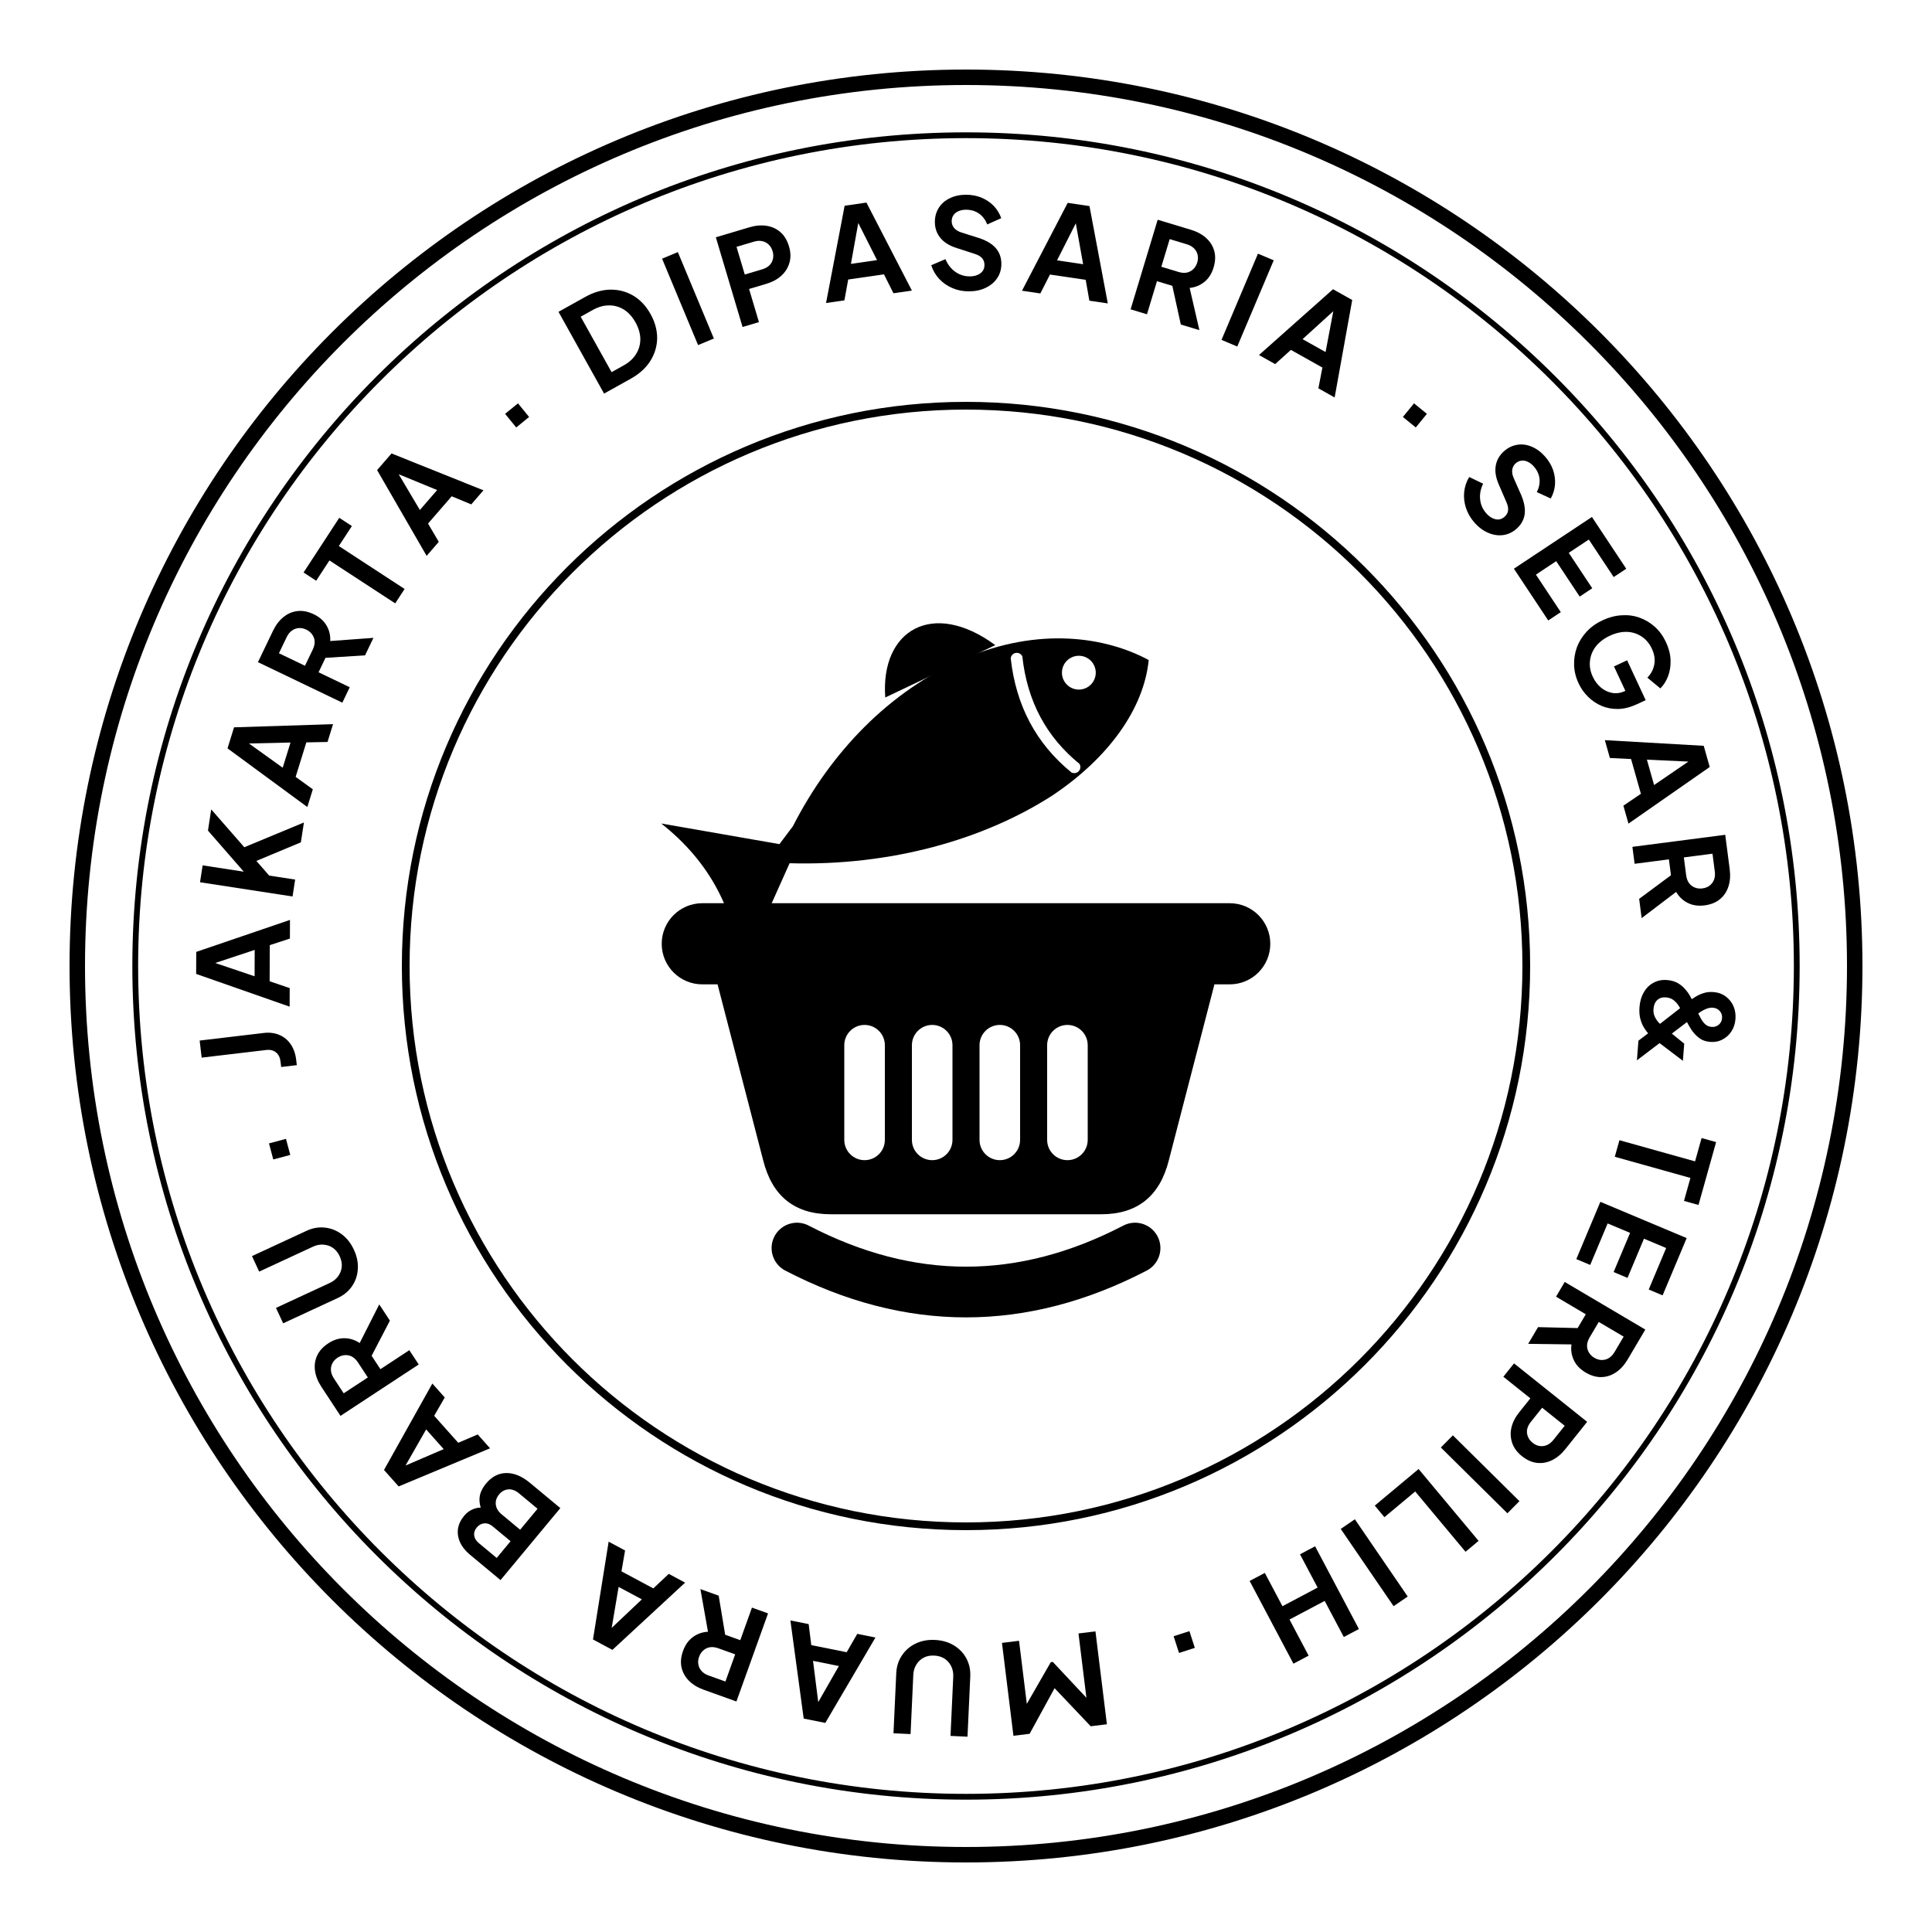
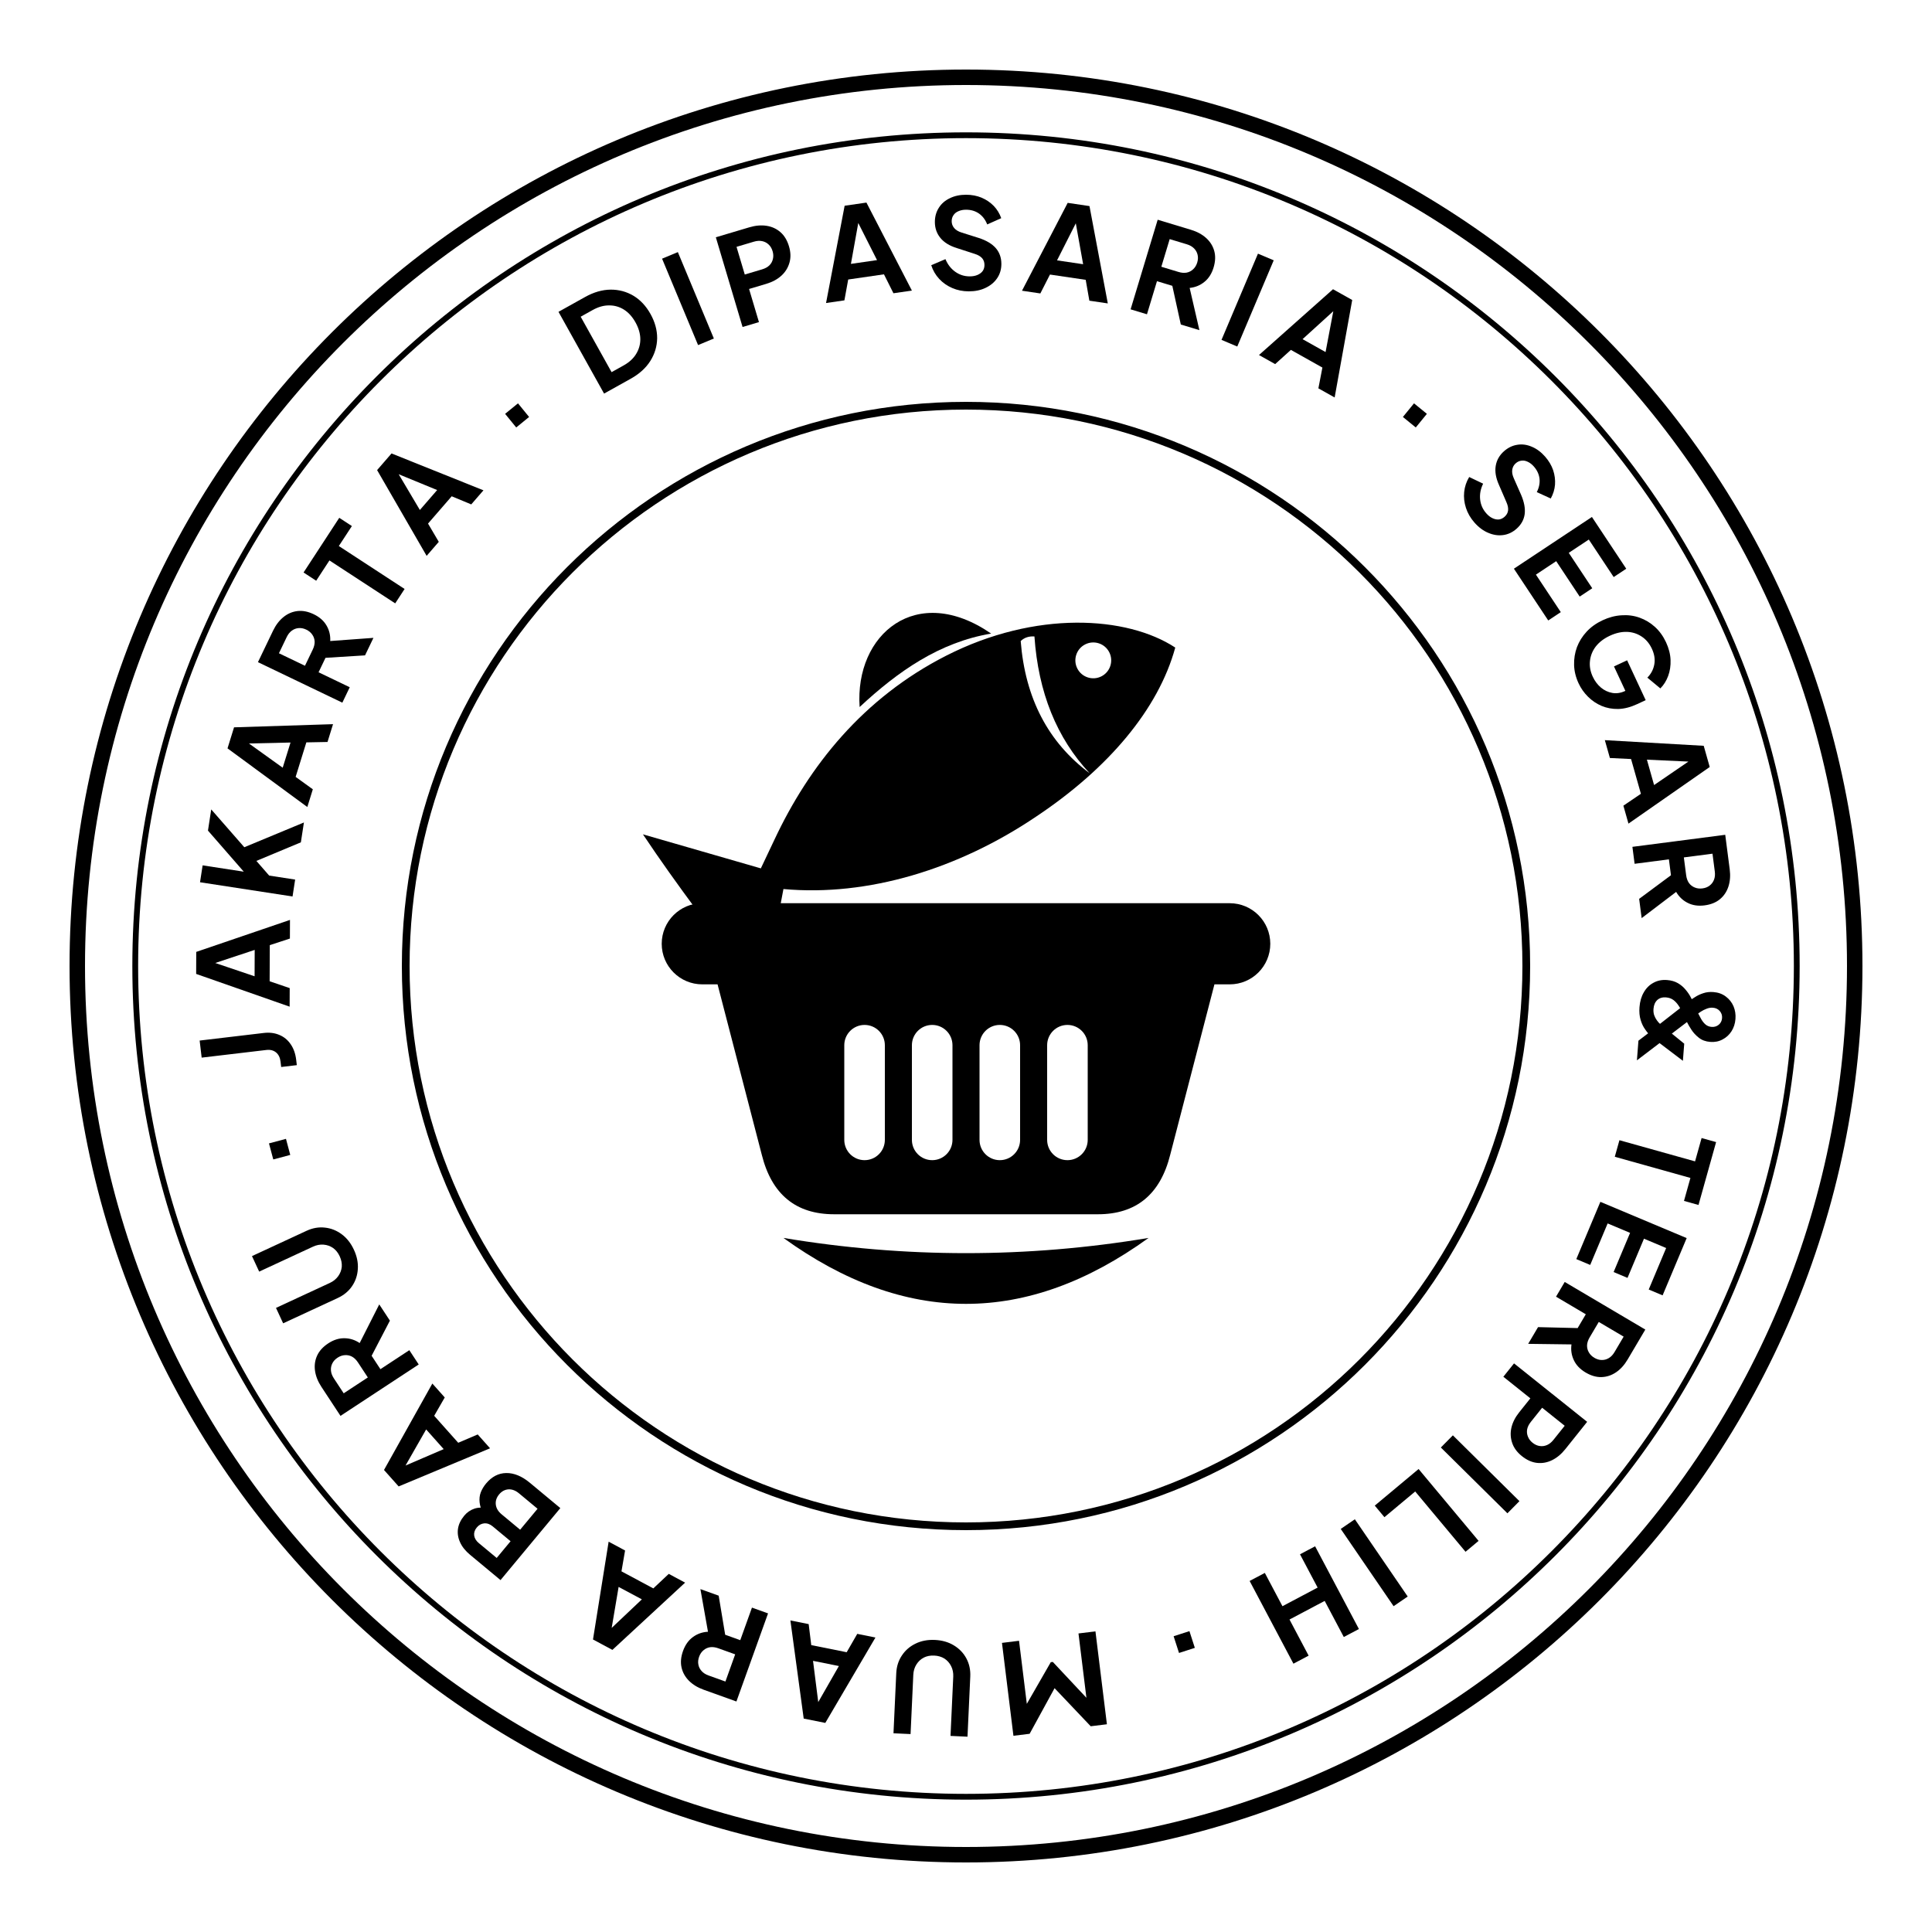
<svg xmlns="http://www.w3.org/2000/svg" viewBox="0 0 200 200" width="200" height="200">
  <circle cx="100" cy="100" r="96" fill="none" />
  <circle cx="100" cy="100" r="92" fill="none" stroke="#000000" stroke-width="1.6" />
  <circle cx="100" cy="100" r="86" fill="none" stroke="#000000" stroke-width="0.6" />
  <circle cx="100" cy="100" r="58" fill="none" stroke="#000000" stroke-width="0.8" />
  <g fill="#000000">
    <path transform="translate(100 100) rotate(-29.14) translate(0 -70)" d="M-0.71 0L-3.87 0L-3.87-9.69L-0.71-9.69Q0.82-9.69 1.96-9.07Q3.09-8.45 3.72-7.36Q4.34-6.28 4.34-4.85L4.34-4.85Q4.34-3.43 3.72-2.33Q3.09-1.24 1.96-0.62Q0.82 0-0.71 0L-0.71 0ZM-2.11-8.13L-2.11-1.56L-0.68-1.56Q0.31-1.56 1.03-1.97Q1.76-2.38 2.16-3.11Q2.56-3.85 2.56-4.85L2.56-4.85Q2.56-5.86 2.16-6.59Q1.76-7.32 1.03-7.72Q0.31-8.13-0.68-8.13L-0.68-8.13L-2.11-8.13Z" />
    <path transform="translate(100 100) rotate(-22.62) translate(0 -70)" d="M0.89 0L-0.88 0L-0.88-9.69L0.89-9.69L0.89 0Z" />
    <path transform="translate(100 100) rotate(-16.59) translate(0 -70)" d="M-1.51 0L-3.28 0L-3.28-9.69L0.34-9.69Q1.33-9.69 2.09-9.33Q2.85-8.97 3.28-8.29Q3.71-7.61 3.71-6.63L3.71-6.63Q3.71-5.67 3.27-4.99Q2.83-4.30 2.08-3.94Q1.33-3.58 0.34-3.58L0.34-3.58L-1.51-3.58L-1.51 0ZM-1.51-8.13L-1.51-5.14L0.36-5.14Q0.85-5.14 1.20-5.32Q1.55-5.51 1.74-5.85Q1.94-6.19 1.94-6.63L1.94-6.63Q1.94-7.09 1.74-7.42Q1.55-7.75 1.20-7.94Q0.85-8.13 0.36-8.13L0.36-8.13L-1.51-8.13Z" />
    <path transform="translate(100 100) rotate(-8.25) translate(0 -70)" d="M-2.57 0L-4.49 0L-1.14-9.69L1.14-9.69L4.49 0L2.56 0L1.87-2.08L-1.87-2.08L-2.57 0ZM0-7.72L-1.36-3.64L1.37-3.64L0-7.72Z" />
    <path transform="translate(100 100) rotate(0.08) translate(0 -70)" d="M0.19 0.16L0.19 0.16Q-0.73 0.16-1.52-0.18Q-2.31-0.52-2.87-1.12Q-3.44-1.73-3.70-2.54L-3.70-2.54L-2.23-3.17Q-1.88-2.34-1.22-1.87Q-0.55-1.39 0.28-1.39L0.28-1.39Q0.75-1.39 1.09-1.54Q1.44-1.69 1.63-1.95Q1.81-2.21 1.81-2.57L1.81-2.57Q1.81-3.00 1.56-3.28Q1.31-3.56 0.80-3.72L0.80-3.72L-1.06-4.32Q-2.19-4.67-2.76-5.37Q-3.33-6.07-3.33-7.02L-3.33-7.02Q-3.33-7.85-2.92-8.49Q-2.52-9.13-1.78-9.48Q-1.05-9.84-0.10-9.84L-0.10-9.84Q0.77-9.84 1.50-9.54Q2.23-9.23 2.76-8.69Q3.28-8.15 3.54-7.42L3.54-7.42L2.09-6.77Q1.80-7.50 1.23-7.90Q0.66-8.29-0.10-8.29L-0.10-8.29Q-0.54-8.29-0.88-8.14Q-1.22-8.00-1.40-7.73Q-1.59-7.46-1.59-7.10L-1.59-7.10Q-1.59-6.70-1.33-6.39Q-1.07-6.08-0.54-5.92L-0.54-5.92L1.24-5.36Q2.40-4.98 2.98-4.32Q3.56-3.65 3.56-2.68L3.56-2.68Q3.56-1.85 3.13-1.21Q2.70-0.57 1.94-0.21Q1.19 0.16 0.19 0.16Z" />
    <path transform="translate(100 100) rotate(8.41) translate(0 -70)" d="M-2.57 0L-4.49 0L-1.14-9.69L1.14-9.69L4.49 0L2.56 0L1.87-2.08L-1.87-2.08L-2.57 0ZM0-7.72L-1.36-3.64L1.37-3.64L0-7.72Z" />
    <path transform="translate(100 100) rotate(16.82) translate(0 -70)" d="M-1.59 0L-3.36 0L-3.36-9.69L0.24-9.69Q1.23-9.69 1.99-9.33Q2.75-8.97 3.18-8.29Q3.61-7.61 3.61-6.63L3.61-6.63Q3.61-5.63 3.13-4.93Q2.66-4.23 1.85-3.89L1.85-3.89L4.08 0L2.07 0L0.07-3.58L-1.59-3.58L-1.59 0ZM-1.59-8.13L-1.59-5.14L0.27-5.14Q0.75-5.14 1.10-5.32Q1.45-5.51 1.64-5.85Q1.84-6.19 1.84-6.63L1.84-6.63Q1.84-7.09 1.64-7.42Q1.45-7.75 1.10-7.94Q0.75-8.13 0.27-8.13L0.27-8.13L-1.59-8.13Z" />
    <path transform="translate(100 100) rotate(22.92) translate(0 -70)" d="M0.89 0L-0.88 0L-0.88-9.69L0.89-9.69L0.89 0Z" />
    <path transform="translate(100 100) rotate(29.29) translate(0 -70)" d="M-2.57 0L-4.49 0L-1.14-9.69L1.14-9.69L4.49 0L2.56 0L1.87-2.08L-1.87-2.08L-2.57 0ZM0-7.72L-1.36-3.64L1.37-3.64L0-7.72Z" />
    <path transform="translate(100 100) rotate(39.19) translate(0 -70)" d="M0.86-2.63L-0.86-2.63L-0.86-4.45L0.86-4.45L0.86-2.63Z" />
    <path transform="translate(100 100) rotate(48.74) translate(0 -70)" d="M0.19 0.16L0.19 0.16Q-0.73 0.16-1.52-0.18Q-2.31-0.52-2.87-1.12Q-3.44-1.73-3.70-2.54L-3.70-2.54L-2.23-3.17Q-1.88-2.34-1.22-1.87Q-0.55-1.39 0.28-1.39L0.28-1.39Q0.75-1.39 1.09-1.54Q1.44-1.69 1.63-1.95Q1.81-2.21 1.81-2.57L1.81-2.57Q1.81-3.00 1.56-3.28Q1.31-3.56 0.80-3.72L0.80-3.72L-1.06-4.32Q-2.19-4.67-2.76-5.37Q-3.33-6.07-3.33-7.02L-3.33-7.02Q-3.33-7.85-2.92-8.49Q-2.52-9.13-1.78-9.48Q-1.05-9.84-0.10-9.84L-0.10-9.84Q0.77-9.84 1.50-9.54Q2.23-9.23 2.76-8.69Q3.28-8.15 3.54-7.42L3.54-7.42L2.09-6.77Q1.80-7.50 1.23-7.90Q0.66-8.29-0.10-8.29L-0.10-8.29Q-0.54-8.29-0.88-8.14Q-1.22-8.00-1.40-7.73Q-1.59-7.46-1.59-7.10L-1.59-7.10Q-1.59-6.70-1.33-6.39Q-1.07-6.08-0.54-5.92L-0.54-5.92L1.24-5.36Q2.40-4.98 2.98-4.32Q3.56-3.65 3.56-2.68L3.56-2.68Q3.56-1.85 3.13-1.21Q2.70-0.57 1.94-0.21Q1.19 0.16 0.19 0.16Z" />
    <path transform="translate(100 100) rotate(56.45) translate(0 -70)" d="M3.50 0L-2.93 0L-2.93-9.69L3.50-9.69L3.50-8.13L-1.16-8.13L-1.16-5.64L3.24-5.64L3.24-4.08L-1.16-4.08L-1.16-1.56L3.50-1.56L3.50 0Z" />
    <path transform="translate(100 100) rotate(65.01) translate(0 -70)" d="M0.27 0.16L0.27 0.16Q-0.77 0.16-1.65-0.22Q-2.53-0.60-3.20-1.27Q-3.86-1.95-4.23-2.86Q-4.60-3.77-4.60-4.85Q-4.60-5.93-4.24-6.84Q-3.89-7.76-3.23-8.43Q-2.57-9.10-1.69-9.47Q-0.81-9.84 0.23-9.84Q1.27-9.84 2.10-9.49Q2.93-9.14 3.50-8.56Q4.07-7.98 4.32-7.29L4.32-7.29L2.74-6.54Q2.47-7.29 1.82-7.76Q1.17-8.23 0.23-8.23L0.23-8.23Q-0.68-8.23-1.37-7.80Q-2.07-7.37-2.45-6.62Q-2.83-5.86-2.83-4.85Q-2.83-3.84-2.44-3.07Q-2.04-2.31-1.34-1.89Q-0.64-1.46 0.27-1.46L0.27-1.46Q1.01-1.46 1.64-1.75Q2.26-2.04 2.64-2.58Q3.02-3.12 3.02-3.86L3.02-3.86L3.02-3.90L0.23-3.90L0.23-5.40L4.78-5.40L4.78-4.42Q4.78-3.30 4.41-2.44Q4.03-1.59 3.39-1.01Q2.74-0.43 1.94-0.14Q1.13 0.16 0.27 0.16Z" />
    <path transform="translate(100 100) rotate(74.2) translate(0 -70)" d="M-2.57 0L-4.49 0L-1.14-9.69L1.14-9.69L4.49 0L2.56 0L1.87-2.08L-1.87-2.08L-2.57 0ZM0-7.72L-1.36-3.64L1.37-3.64L0-7.72Z" />
    <path transform="translate(100 100) rotate(82.61) translate(0 -70)" d="M-1.59 0L-3.36 0L-3.36-9.69L0.24-9.69Q1.23-9.69 1.99-9.33Q2.75-8.97 3.18-8.29Q3.61-7.61 3.61-6.63L3.61-6.63Q3.61-5.63 3.13-4.93Q2.66-4.23 1.85-3.89L1.85-3.89L4.08 0L2.07 0L0.07-3.58L-1.59-3.58L-1.59 0ZM-1.59-8.13L-1.59-5.14L0.27-5.14Q0.75-5.14 1.10-5.32Q1.45-5.51 1.64-5.85Q1.84-6.19 1.84-6.63L1.84-6.63Q1.84-7.09 1.64-7.42Q1.45-7.75 1.10-7.94Q0.75-8.13 0.27-8.13L0.27-8.13L-1.59-8.13Z" />
    <path transform="translate(100 100) rotate(94.44) translate(0 -70)" d="M-1.15 0.16L-1.15 0.16Q-2.05 0.16-2.72-0.17Q-3.40-0.49-3.78-1.09Q-4.17-1.68-4.17-2.47L-4.17-2.47Q-4.17-3.13-3.93-3.62Q-3.69-4.11-3.33-4.45Q-2.98-4.80-2.63-5.02L-2.63-5.02Q-2.50-5.11-2.39-5.17L-2.39-5.17Q-2.49-5.32-2.61-5.46L-2.61-5.46Q-2.91-5.84-3.10-6.31Q-3.30-6.77-3.30-7.35L-3.30-7.35Q-3.30-8.10-2.94-8.66Q-2.58-9.23-1.99-9.54Q-1.40-9.84-0.70-9.84L-0.70-9.84Q0.02-9.84 0.60-9.53Q1.18-9.22 1.52-8.67Q1.87-8.13 1.87-7.42L1.87-7.42Q1.87-6.71 1.53-6.21Q1.20-5.71 0.75-5.37L0.75-5.37Q0.36-5.07 0.01-4.86L0.01-4.86L1.32-3.39L2.26-4.75L4.04-4.75L2.40-2.20L4.36 0L2.32 0L1.48-0.94Q1.31-0.77 1.11-0.61L1.11-0.61Q0.71-0.27 0.16-0.06Q-0.40 0.16-1.15 0.16ZM0.41-2.09L-1.37-4.04Q-1.49-3.97-1.61-3.87L-1.61-3.87Q-1.93-3.63-2.15-3.30Q-2.37-2.96-2.37-2.50L-2.37-2.50Q-2.37-1.94-2.03-1.62Q-1.68-1.30-1.09-1.30L-1.09-1.30Q-0.72-1.30-0.44-1.42Q-0.15-1.55 0.07-1.74L0.07-1.74Q0.27-1.90 0.41-2.09L0.41-2.09ZM-0.97-5.95L-0.97-5.95Q-0.70-6.11-0.45-6.28L-0.45-6.28Q-0.11-6.50 0.10-6.78Q0.31-7.06 0.31-7.44L0.31-7.44Q0.31-7.87 0.03-8.16Q-0.25-8.45-0.68-8.45L-0.68-8.45Q-1.10-8.45-1.39-8.16Q-1.68-7.87-1.68-7.42L-1.68-7.42Q-1.68-7.10-1.53-6.79Q-1.38-6.47-1.18-6.21L-1.18-6.21Q-1.07-6.07-0.97-5.95Z" />
    <path transform="translate(100 100) rotate(105.64) translate(0 -70)" d="M0.91 0L-0.87 0L-0.87-8.13L-3.38-8.13L-3.38-9.69L3.38-9.69L3.38-8.13L0.91-8.13L0.91 0Z" />
    <path transform="translate(100 100) rotate(112.79) translate(0 -70)" d="M3.50 0L-2.93 0L-2.93-9.69L3.50-9.69L3.50-8.13L-1.16-8.13L-1.16-5.64L3.24-5.64L3.24-4.08L-1.16-4.08L-1.16-1.56L3.50-1.56L3.50 0Z" />
    <path transform="translate(100 100) rotate(120.57) translate(0 -70)" d="M-1.59 0L-3.36 0L-3.36-9.69L0.24-9.69Q1.23-9.69 1.99-9.33Q2.75-8.97 3.18-8.29Q3.61-7.61 3.61-6.63L3.61-6.63Q3.61-5.63 3.13-4.93Q2.66-4.23 1.85-3.89L1.85-3.89L4.08 0L2.07 0L0.07-3.58L-1.59-3.58L-1.59 0ZM-1.59-8.13L-1.59-5.14L0.27-5.14Q0.75-5.14 1.10-5.32Q1.45-5.51 1.64-5.85Q1.84-6.19 1.84-6.63L1.84-6.63Q1.84-7.09 1.64-7.42Q1.45-7.75 1.10-7.94Q0.75-8.13 0.27-8.13L0.27-8.13L-1.59-8.13Z" />
    <path transform="translate(100 100) rotate(128.63) translate(0 -70)" d="M-1.51 0L-3.28 0L-3.28-9.69L0.34-9.69Q1.33-9.69 2.09-9.33Q2.85-8.97 3.28-8.29Q3.71-7.61 3.71-6.63L3.71-6.63Q3.71-5.67 3.27-4.99Q2.83-4.30 2.08-3.94Q1.33-3.58 0.34-3.58L0.34-3.58L-1.51-3.58L-1.51 0ZM-1.51-8.13L-1.51-5.14L0.36-5.14Q0.85-5.14 1.20-5.32Q1.55-5.51 1.74-5.85Q1.94-6.19 1.94-6.63L1.94-6.63Q1.94-7.09 1.74-7.42Q1.55-7.75 1.20-7.94Q0.85-8.13 0.36-8.13L0.36-8.13L-1.51-8.13Z" />
    <path transform="translate(100 100) rotate(134.67) translate(0 -70)" d="M0.89 0L-0.88 0L-0.88-9.69L0.89-9.69L0.89 0Z" />
    <path transform="translate(100 100) rotate(140.14) translate(0 -70)" d="M3.32 0L-2.59 0L-2.59-9.69L-0.83-9.69L-0.83-1.56L3.32-1.56L3.32 0Z" />
    <path transform="translate(100 100) rotate(145.62) translate(0 -70)" d="M0.89 0L-0.88 0L-0.88-9.69L0.89-9.69L0.89 0Z" />
    <path transform="translate(100 100) rotate(152.1) translate(0 -70)" d="M-2.06 0L-3.83 0L-3.83-9.69L-2.06-9.69L-2.06-5.46L2.06-5.46L2.06-9.69L3.84-9.69L3.84 0L2.06 0L2.06-3.90L-2.06-3.90L-2.06 0Z" />
    <path transform="translate(100 100) rotate(162.11) translate(0 -70)" d="M0.86-2.63L-0.86-2.63L-0.86-4.45L0.86-4.45L0.86-2.63Z" />
    <path transform="translate(100 100) rotate(172.97) translate(0 -70)" d="M-3.10 0L-4.87 0L-4.87-9.69L-3.18-9.69L0.05-5.32L3.19-9.69L4.88-9.69L4.88 0L3.10 0L3.10-6.58L0.11-2.60L-0.10-2.60L-3.10-6.71L-3.10 0Z" />
    <path transform="translate(100 100) rotate(182.64) translate(0 -70)" d="M0.00 0.16L0.00 0.16Q-1.12 0.16-1.98-0.31Q-2.85-0.78-3.34-1.60Q-3.83-2.42-3.83-3.46L-3.83-3.46L-3.83-9.69L-2.07-9.69L-2.07-3.55Q-2.07-2.95-1.80-2.47Q-1.53-1.99-1.07-1.72Q-0.60-1.46 0.00-1.46L0.00-1.46Q0.61-1.46 1.07-1.72Q1.53-1.99 1.80-2.47Q2.07-2.95 2.07-3.55L2.07-3.55L2.07-9.69L3.84-9.69L3.84-3.46Q3.84-2.42 3.34-1.60Q2.85-0.78 1.98-0.31Q1.12 0.16 0.00 0.16Z" />
    <path transform="translate(100 100) rotate(191.35) translate(0 -70)" d="M-2.57 0L-4.49 0L-1.14-9.69L1.14-9.69L4.49 0L2.56 0L1.87-2.08L-1.87-2.08L-2.57 0ZM0-7.72L-1.36-3.64L1.37-3.64L0-7.72Z" />
    <path transform="translate(100 100) rotate(199.75) translate(0 -70)" d="M-1.59 0L-3.36 0L-3.36-9.69L0.24-9.69Q1.23-9.69 1.99-9.33Q2.75-8.97 3.18-8.29Q3.61-7.61 3.61-6.63L3.61-6.63Q3.61-5.63 3.13-4.93Q2.66-4.23 1.85-3.89L1.85-3.89L4.08 0L2.07 0L0.07-3.58L-1.59-3.58L-1.59 0ZM-1.59-8.13L-1.59-5.14L0.27-5.14Q0.75-5.14 1.10-5.32Q1.45-5.51 1.64-5.85Q1.84-6.19 1.84-6.63L1.84-6.63Q1.84-7.09 1.64-7.42Q1.45-7.75 1.10-7.94Q0.75-8.13 0.27-8.13L0.27-8.13L-1.59-8.13Z" />
    <path transform="translate(100 100) rotate(208.16) translate(0 -70)" d="M-2.57 0L-4.49 0L-1.14-9.69L1.14-9.69L4.49 0L2.56 0L1.87-2.08L-1.87-2.08L-2.57 0ZM0-7.72L-1.36-3.64L1.37-3.64L0-7.72Z" />
    <path transform="translate(100 100) rotate(219.72) translate(0 -70)" d="M0.53 0L-3.56 0L-3.56-9.69L0.53-9.69Q1.49-9.69 2.17-9.35Q2.85-9.02 3.22-8.42Q3.59-7.81 3.59-6.96L3.59-6.96Q3.59-6.29 3.24-5.72L3.24-5.72Q3.07-5.45 2.81-5.23L2.81-5.23Q3.05-5.07 3.23-4.90L3.23-4.90Q3.65-4.50 3.82-4.00Q3.98-3.51 3.98-2.96L3.98-2.96Q3.98-1.57 3.07-0.79Q2.15 0 0.53 0L0.53 0ZM-1.79-4.38L-1.79-1.56L0.71-1.56Q1.40-1.56 1.81-1.94Q2.22-2.33 2.22-2.96Q2.22-3.60 1.81-3.99Q1.40-4.38 0.71-4.38L0.71-4.38L-1.79-4.38ZM-1.79-8.18L-1.79-5.93L0.62-5.93Q1.16-5.93 1.49-6.25Q1.81-6.57 1.81-7.07Q1.81-7.58 1.49-7.88Q1.16-8.18 0.62-8.18L0.62-8.18L-1.79-8.18Z" />
    <path transform="translate(100 100) rotate(228.29) translate(0 -70)" d="M-2.57 0L-4.49 0L-1.14-9.69L1.14-9.69L4.49 0L2.56 0L1.87-2.08L-1.87-2.08L-2.57 0ZM0-7.72L-1.36-3.64L1.37-3.64L0-7.72Z" />
    <path transform="translate(100 100) rotate(236.69) translate(0 -70)" d="M-1.59 0L-3.36 0L-3.36-9.69L0.24-9.69Q1.23-9.69 1.99-9.33Q2.75-8.97 3.18-8.29Q3.61-7.61 3.61-6.63L3.61-6.63Q3.61-5.63 3.13-4.93Q2.66-4.23 1.85-3.89L1.85-3.89L4.08 0L2.07 0L0.07-3.58L-1.59-3.58L-1.59 0ZM-1.59-8.13L-1.59-5.14L0.27-5.14Q0.75-5.14 1.10-5.32Q1.45-5.51 1.64-5.85Q1.84-6.19 1.84-6.63L1.84-6.63Q1.84-7.09 1.64-7.42Q1.45-7.75 1.10-7.94Q0.75-8.13 0.27-8.13L0.27-8.13L-1.59-8.13Z" />
    <path transform="translate(100 100) rotate(245.13) translate(0 -70)" d="M0.00 0.16L0.00 0.16Q-1.12 0.16-1.98-0.31Q-2.85-0.78-3.34-1.60Q-3.83-2.42-3.83-3.46L-3.83-3.46L-3.83-9.69L-2.07-9.69L-2.07-3.55Q-2.07-2.95-1.80-2.47Q-1.53-1.99-1.07-1.72Q-0.60-1.46 0.00-1.46L0.00-1.46Q0.61-1.46 1.07-1.72Q1.53-1.99 1.80-2.47Q2.07-2.95 2.07-3.55L2.07-3.55L2.07-9.69L3.84-9.69L3.84-3.46Q3.84-2.42 3.34-1.60Q2.85-0.78 1.98-0.31Q1.12 0.16 0.00 0.16Z" />
    <path transform="translate(100 100) rotate(255.06) translate(0 -70)" d="M0.86-2.63L-0.86-2.63L-0.86-4.45L0.86-4.45L0.86-2.63Z" />
    <path transform="translate(100 100) rotate(263.25) translate(0 -70)" d="M-1.49 0L-2.05 0L-2.05-1.63L-1.49-1.63Q-0.86-1.63-0.49-1.98Q-0.12-2.34-0.12-2.94L-0.12-2.94L-0.12-9.69L1.66-9.69L1.66-3.00Q1.66-2.11 1.27-1.43Q0.89-0.75 0.18-0.38Q-0.53 0-1.49 0L-1.49 0Z" />
    <path transform="translate(100 100) rotate(270.23) translate(0 -70)" d="M-2.57 0L-4.49 0L-1.14-9.69L1.14-9.69L4.49 0L2.56 0L1.87-2.08L-1.87-2.08L-2.57 0ZM0-7.72L-1.36-3.64L1.37-3.64L0-7.72Z" />
    <path transform="translate(100 100) rotate(278.74) translate(0 -70)" d="M-1.71 0L-3.48 0L-3.48-9.69L-1.71-9.69L-1.71-5.38L1.93-9.69L4.15-9.69L0.80-5.71L4.27 0L2.19 0L-0.41-4.26L-1.71-2.72L-1.71 0Z" />
    <path transform="translate(100 100) rotate(287.24) translate(0 -70)" d="M-2.57 0L-4.49 0L-1.14-9.69L1.14-9.69L4.49 0L2.56 0L1.87-2.08L-1.87-2.08L-2.57 0ZM0-7.72L-1.36-3.64L1.37-3.64L0-7.72Z" />
    <path transform="translate(100 100) rotate(295.64) translate(0 -70)" d="M-1.59 0L-3.36 0L-3.36-9.69L0.24-9.69Q1.23-9.69 1.99-9.33Q2.75-8.97 3.18-8.29Q3.61-7.61 3.61-6.63L3.61-6.63Q3.61-5.63 3.13-4.93Q2.66-4.23 1.85-3.89L1.85-3.89L4.08 0L2.07 0L0.07-3.58L-1.59-3.58L-1.59 0ZM-1.59-8.13L-1.59-5.14L0.27-5.14Q0.75-5.14 1.10-5.32Q1.45-5.51 1.64-5.85Q1.84-6.19 1.84-6.63L1.84-6.63Q1.84-7.09 1.64-7.42Q1.45-7.75 1.10-7.94Q0.75-8.13 0.27-8.13L0.27-8.13L-1.59-8.13Z" />
    <path transform="translate(100 100) rotate(303.14) translate(0 -70)" d="M0.91 0L-0.87 0L-0.87-8.13L-3.38-8.13L-3.38-9.69L3.38-9.69L3.38-8.13L0.91-8.13L0.91 0Z" />
    <path transform="translate(100 100) rotate(310.92) translate(0 -70)" d="M-2.57 0L-4.49 0L-1.14-9.69L1.14-9.69L4.49 0L2.56 0L1.87-2.08L-1.87-2.08L-2.57 0ZM0-7.72L-1.36-3.64L1.37-3.64L0-7.72Z" />
    <path transform="translate(100 100) rotate(320.81) translate(0 -70)" d="M0.86-2.63L-0.86-2.63L-0.86-4.45L0.86-4.45L0.86-2.63Z" />
  </g>
  <g transform="translate(58 55) scale(0.7)">
-     <g transform="translate(57 35) rotate(-28)" fill="#000000">
-       <path fill-rule="evenodd" d="M34 0C30 -6 22 -12 10 -13C-2 -14 -14 -10 -24 -3L-27 -1.6L-41 -12.5Q-35.5 0 -41 12.5L-27 1.6C-14 9 0 12 12 11C22 10 30 6 34 0ZM16.1 -9.8Q12.2 0 16.1 9.3A0.9 0.9 0 0 0 17.75 8.75Q14.05 0 17.75 -9.25A0.9 0.9 0 0 0 16.1 -9.8ZM26.5 -3.2A2.5 2.5 0 1 0 21.5 -3.2A2.5 2.5 0 1 0 26.5 -3.2Z" />
-       <path d="M-3 -13.4C1 -22.5 10 -23 15 -12.6Z" />
+     <g transform="translate(56 35) rotate(-27) scale(1.06)" fill="#000000">
+       <path fill-rule="evenodd" d="M37 0C33 -7 22 -13.5 8 -13.5C-5 -13.5 -16 -8.5 -25 -1.5L-28.5 1.2L-41 -10.5C-40 -2 -38.5 6 -36.5 17.5L-27 5.2C-17 11.5 -4 13.8 9 12.2C21 10.8 31 6.6 37 0ZM18.2 -10.6Q13.6 0.5 18.4 10.2Q15.6 0.5 20.2 -10.3Q19.2 -10.9 18.2 -10.6ZM28.5 -3.6A2.5 2.5 0 1 0 23.5 -3.6A2.5 2.5 0 1 0 28.5 -3.6Z" />
+       <path d="M-6 -12.6C-2 -22 9 -24.5 15 -13.4C8 -15.6 1 -14.6 -6 -12.6Z" />
    </g>
-     <path fill-rule="evenodd" fill="#000000" d="M21 55H99A6 6 0 0 1 99 67H96.74L90 93Q88 101 80 101H40Q32 101 30 93L23.26 67H21A6 6 0 0 1 21 55ZM45 73A3 3 0 0 1 48 76V90A3 3 0 0 1 42 90V76A3 3 0 0 1 45 73ZM55 73A3 3 0 0 1 58 76V90A3 3 0 0 1 52 90V76A3 3 0 0 1 55 73ZM65 73A3 3 0 0 1 68 76V90A3 3 0 0 1 62 90V76A3 3 0 0 1 65 73ZM75 73A3 3 0 0 1 78 76V90A3 3 0 0 1 72 90V76A3 3 0 0 1 75 73Z" />
-     <path d="M35 106Q60 119 85 106" fill="none" stroke="#000000" stroke-width="7.5" stroke-linecap="round" />
+     <path fill-rule="evenodd" fill="#000000" d="M21 55H99A6 6 0 0 1 99 67H96.74L90.2 92.2Q88 101 79.5 101H40.5Q32 101 29.8 92.2L23.26 67H21A6 6 0 0 1 21 55ZM45 73A3 3 0 0 1 48 76V90A3 3 0 0 1 42 90V76A3 3 0 0 1 45 73ZM55 73A3 3 0 0 1 58 76V90A3 3 0 0 1 52 90V76A3 3 0 0 1 55 73ZM65 73A3 3 0 0 1 68 76V90A3 3 0 0 1 62 90V76A3 3 0 0 1 65 73ZM75 73A3 3 0 0 1 78 76V90A3 3 0 0 1 72 90V76A3 3 0 0 1 75 73Z" />
+     <path fill="#000000" d="M33 104.5Q60 124 87 104.5Q60 109 33 104.5Z" />
  </g>
</svg>
